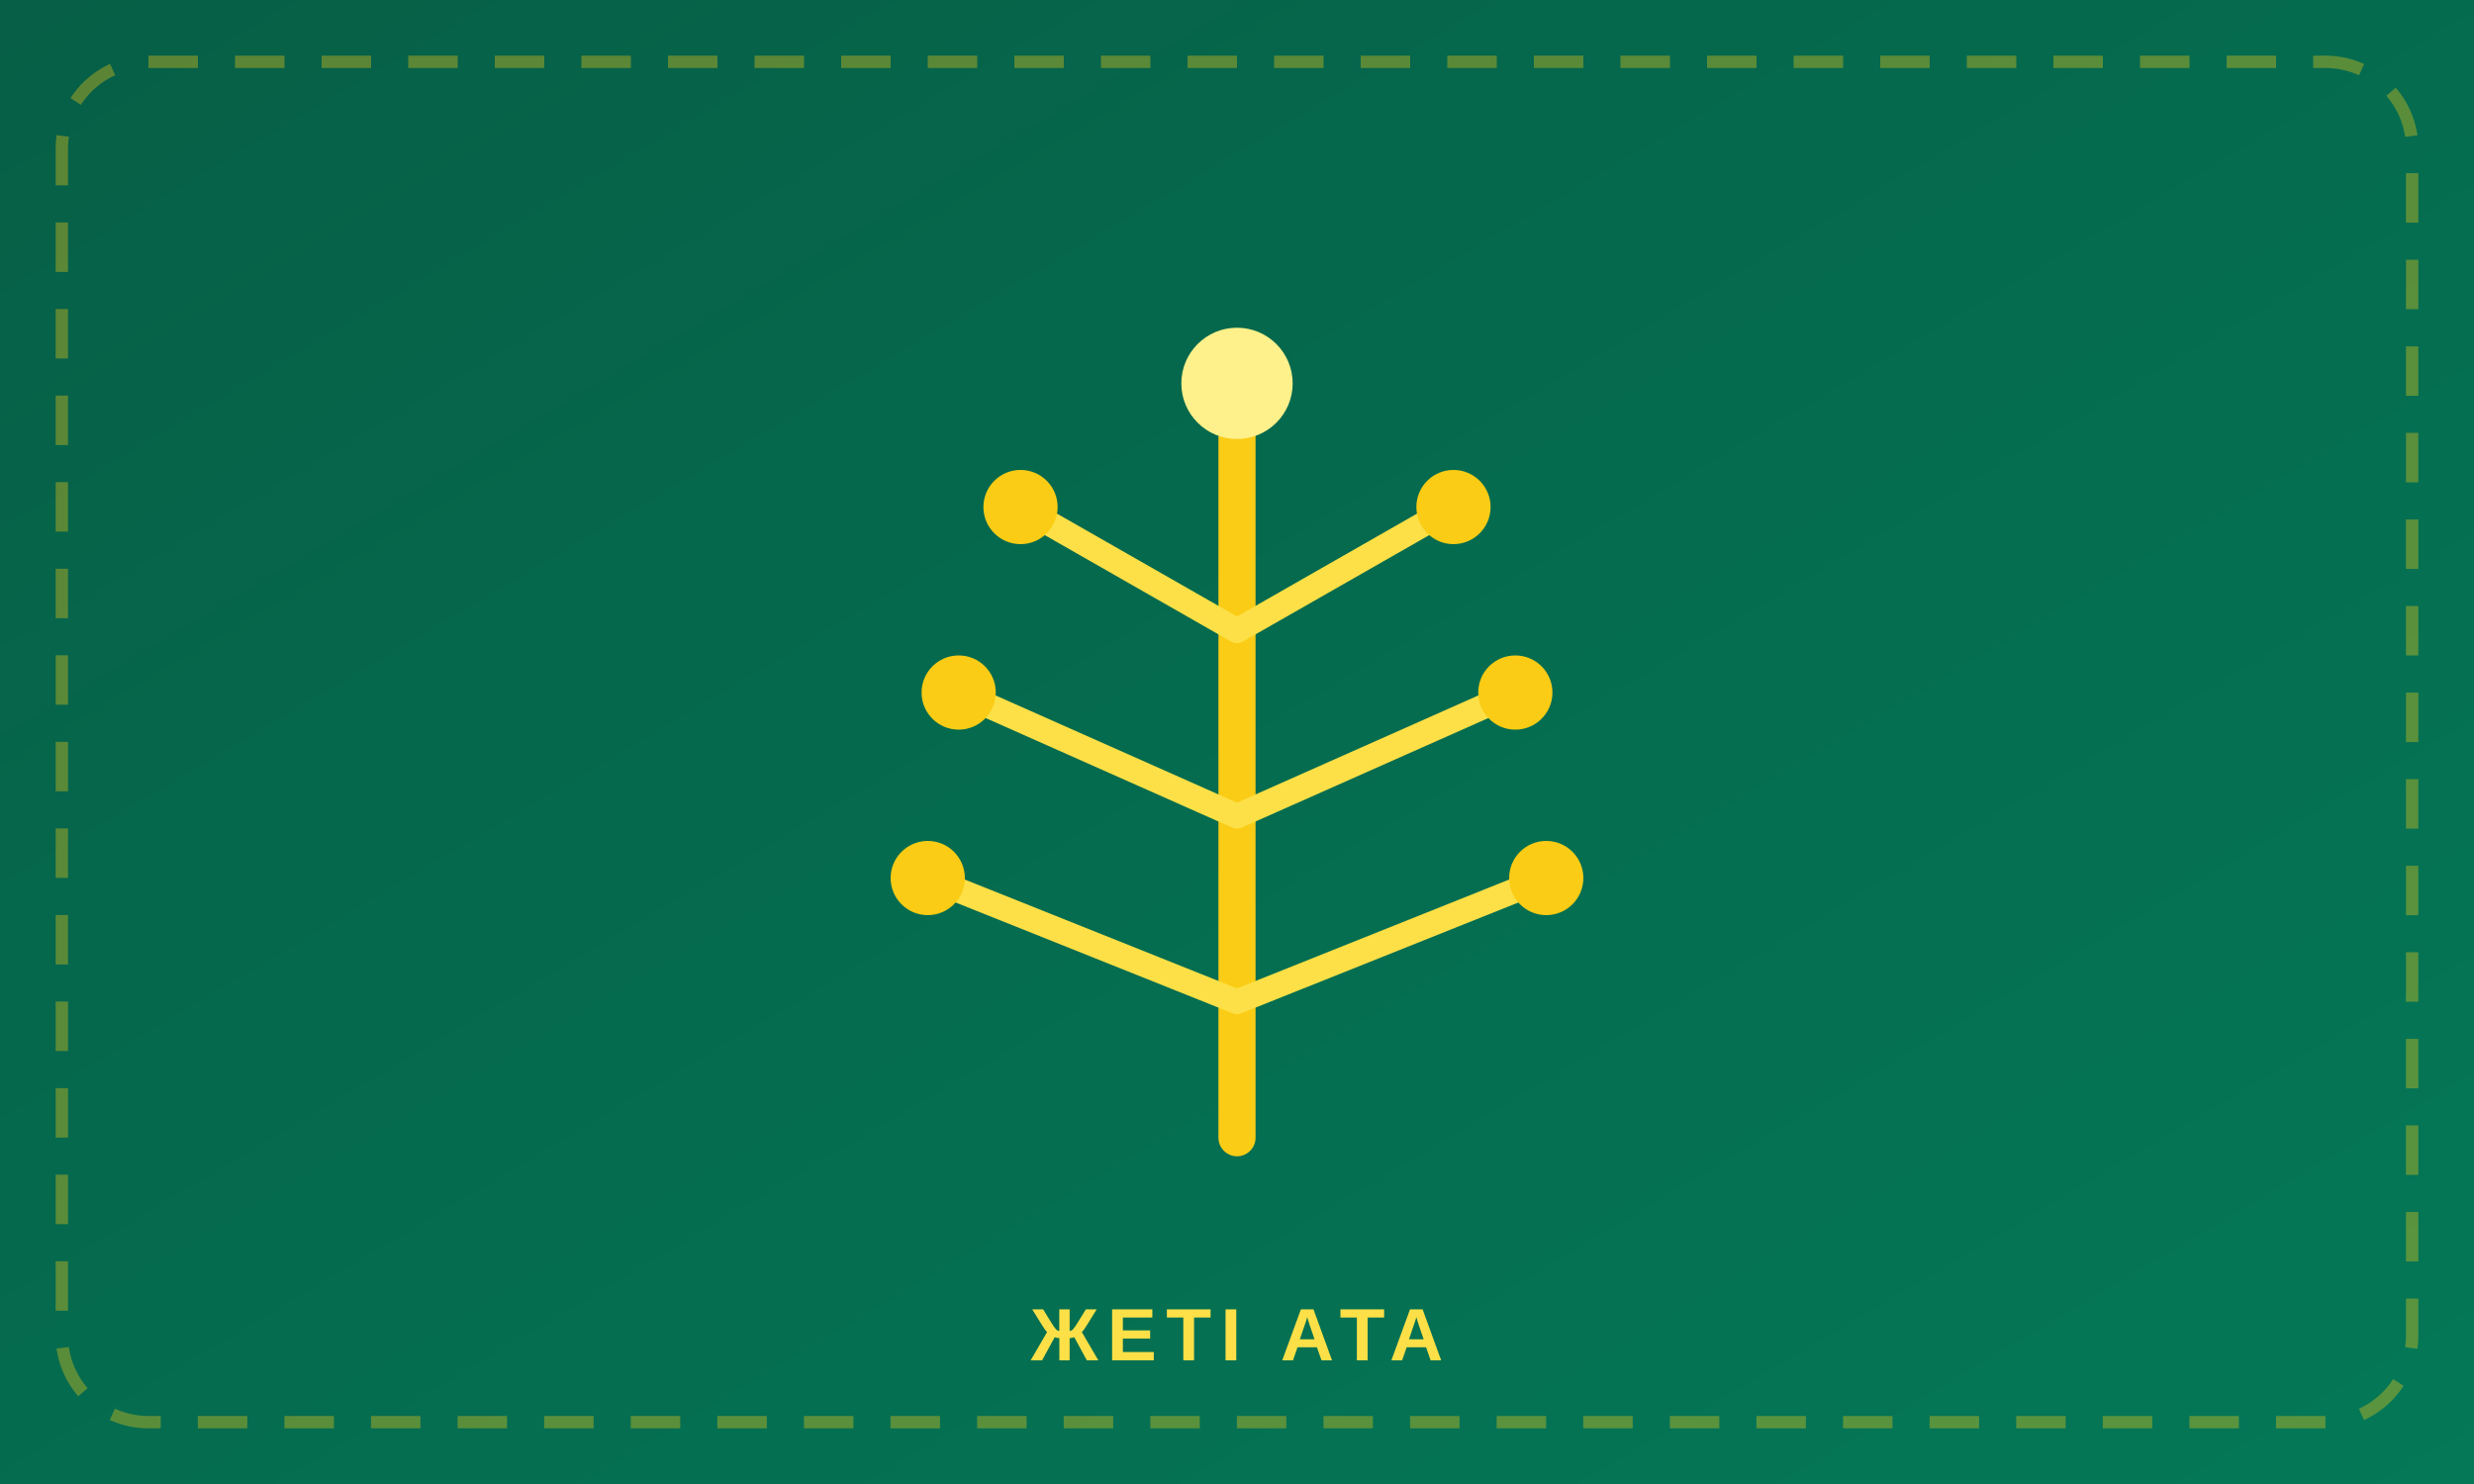
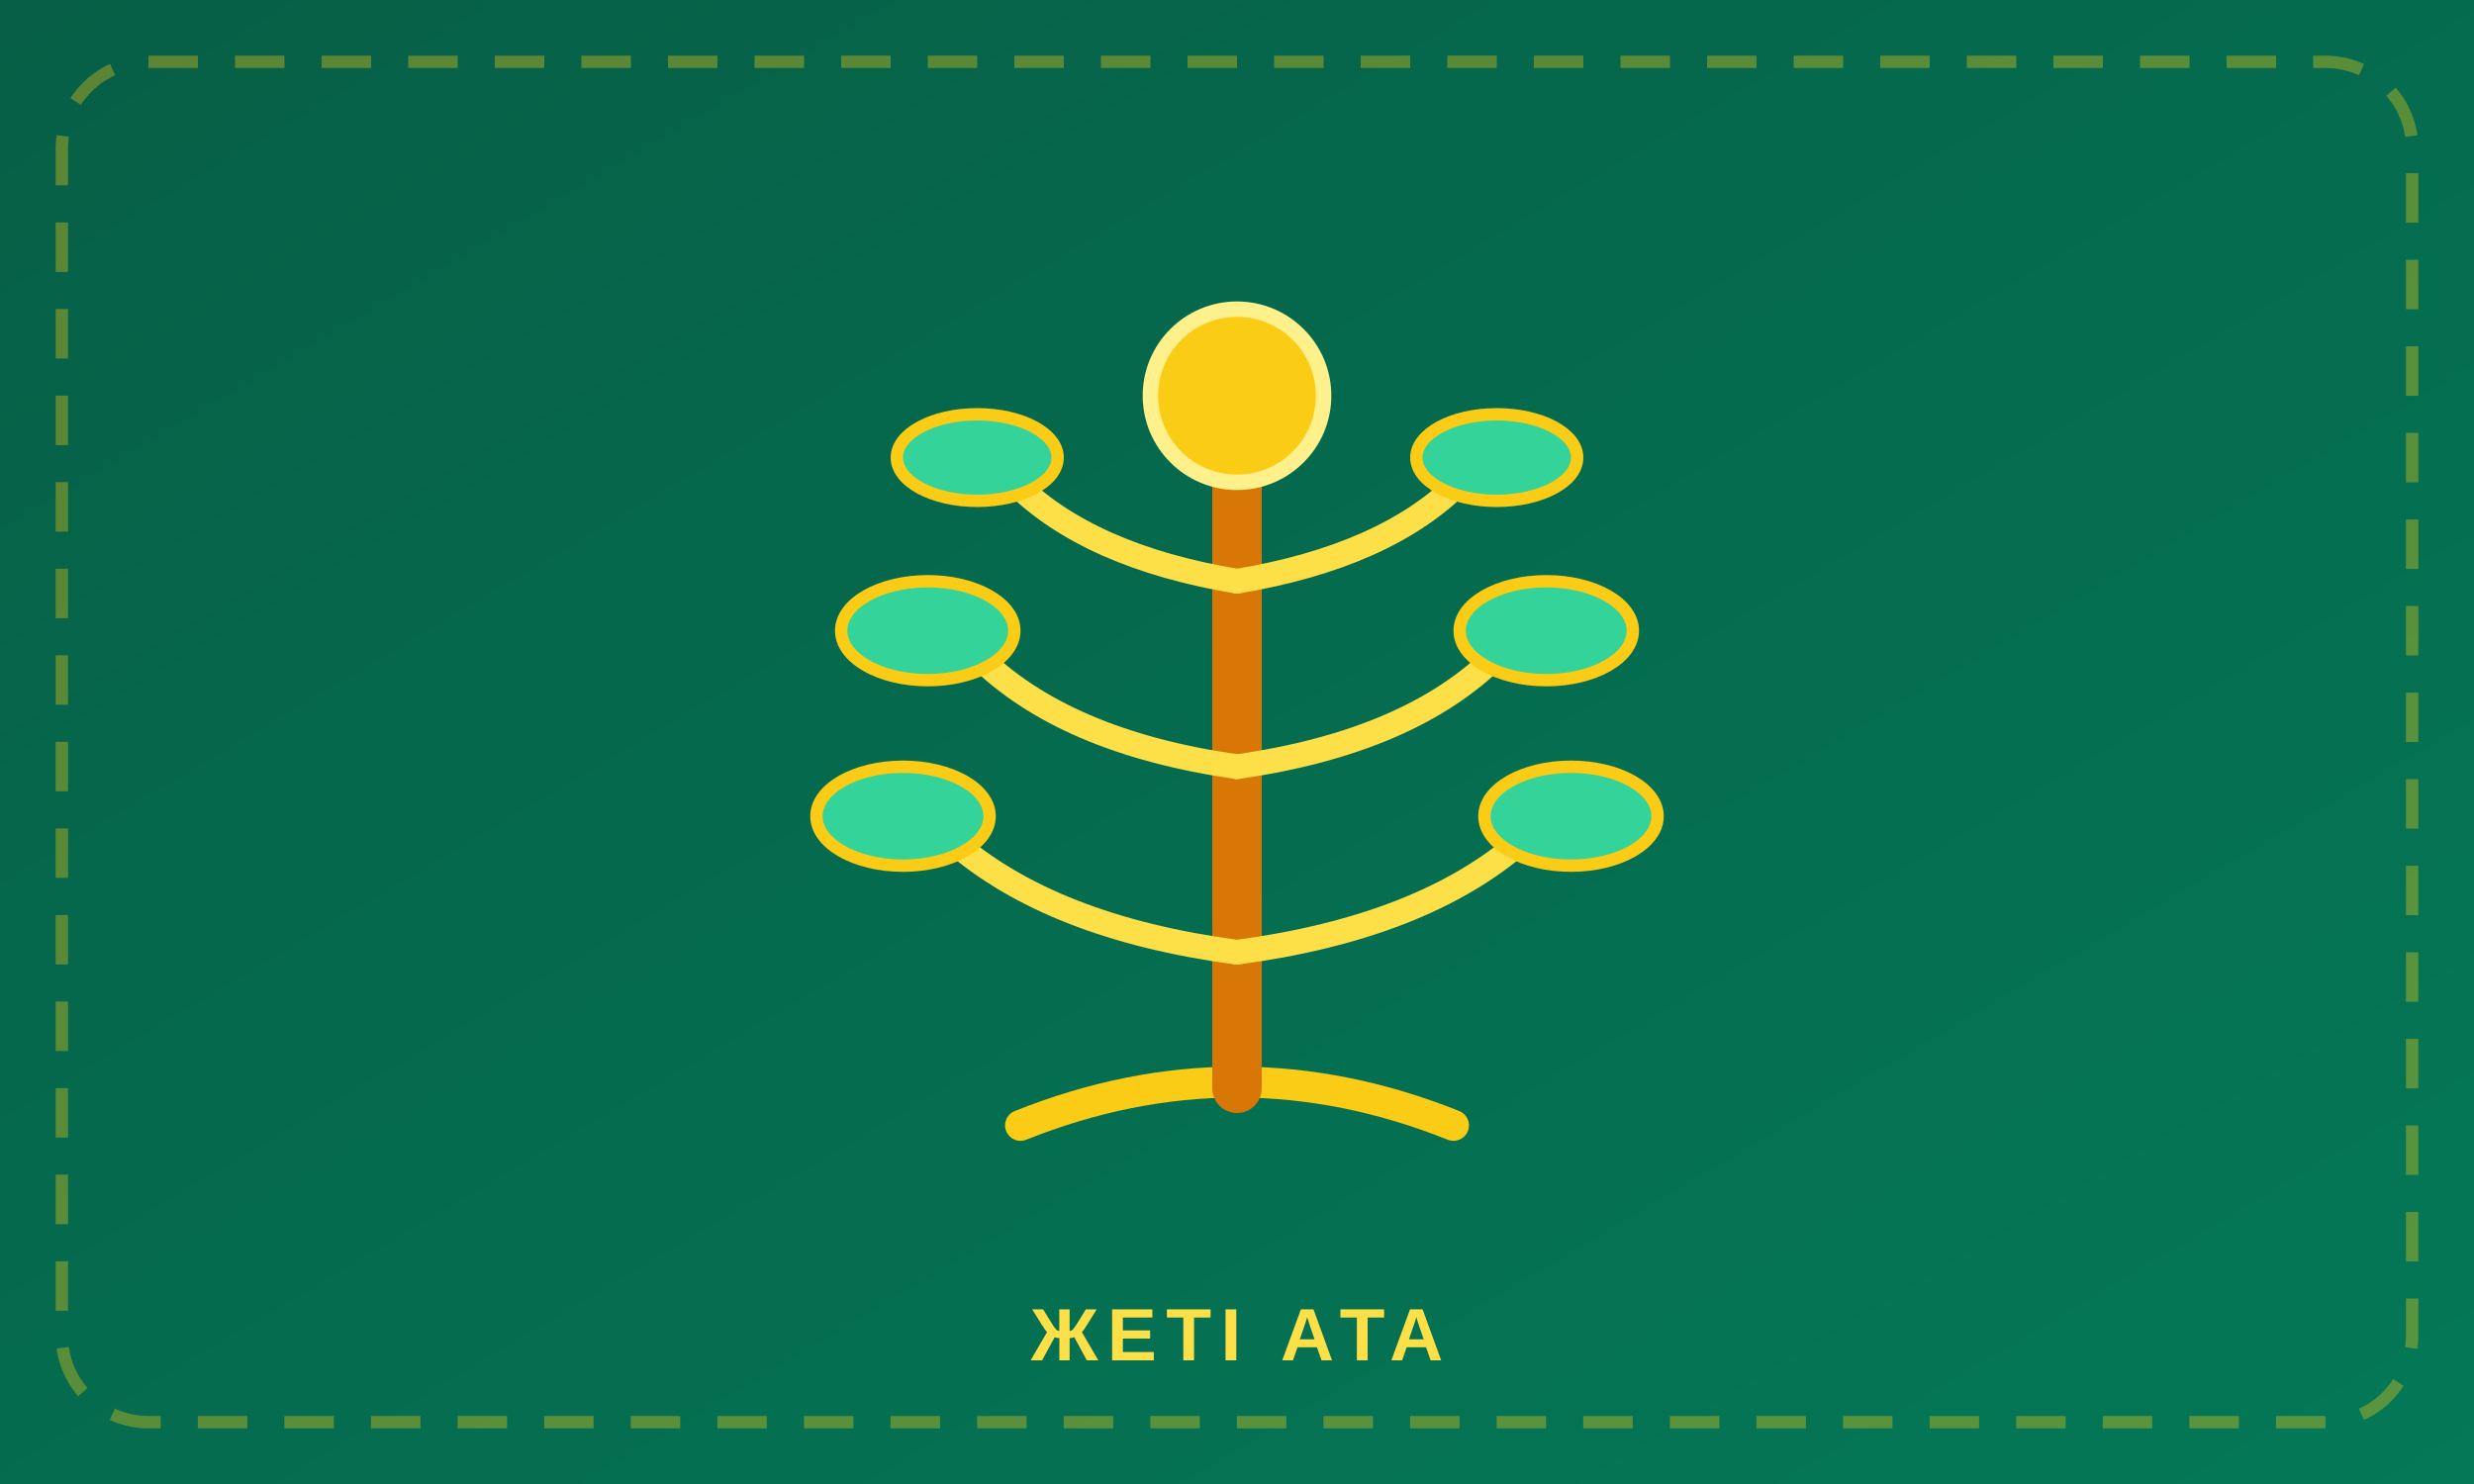
<svg xmlns="http://www.w3.org/2000/svg" viewBox="0 0 400 240" width="400" height="240">
  <defs>
    <linearGradient id="g_jetiata" x1="0" y1="0" x2="1" y2="1">
      <stop offset="0%" stop-color="#065f46" />
      <stop offset="100%" stop-color="#047857" />
    </linearGradient>
  </defs>
  <rect width="400" height="240" fill="url(#g_jetiata)" />
  <rect x="10" y="10" width="380" height="220" rx="14" fill="none" stroke="#facc15" stroke-opacity="0.35" stroke-width="2" stroke-dasharray="8 6" />
-   <line x1="200" y1="184" x2="200" y2="66" stroke="#facc15" stroke-width="6" stroke-linecap="round" />
-   <path d="M200 162 L150 142 M200 162 L250 142 M200 132 L155 112 M200 132 L245 112 M200 102 L165 82 M200 102 L235 82" stroke="#fde047" stroke-width="4" stroke-linecap="round" />
-   <circle cx="200" cy="62" r="9" fill="#fef08a" />
-   <circle cx="150" cy="142" r="6" fill="#facc15" />
-   <circle cx="250" cy="142" r="6" fill="#facc15" />
-   <circle cx="155" cy="112" r="6" fill="#facc15" />
-   <circle cx="245" cy="112" r="6" fill="#facc15" />
-   <circle cx="165" cy="82" r="6" fill="#facc15" />
-   <circle cx="235" cy="82" r="6" fill="#facc15" />
+   <path d="M165 182 Q200 168 235 182" fill="none" stroke="#facc15" stroke-width="5" stroke-linecap="round" />
+   <line x1="200" y1="176" x2="200" y2="72" stroke="#d97706" stroke-width="8" stroke-linecap="round" />
+   <circle cx="200" cy="64" r="14" fill="#facc15" stroke="#fef08a" stroke-width="2.5" />
+   <path d="M200 154 Q170 150 154 136" fill="none" stroke="#fde047" stroke-width="4" stroke-linecap="round" />
+   <ellipse cx="146" cy="132" rx="14" ry="8" fill="#34d399" stroke="#facc15" stroke-width="2" />
+   <path d="M200 154 Q230 150 246 136" fill="none" stroke="#fde047" stroke-width="4" stroke-linecap="round" />
+   <ellipse cx="254" cy="132" rx="14" ry="8" fill="#34d399" stroke="#facc15" stroke-width="2" />
+   <path d="M200 124 Q172 120 158 106" fill="none" stroke="#fde047" stroke-width="4" stroke-linecap="round" />
+   <ellipse cx="150" cy="102" rx="14" ry="8" fill="#34d399" stroke="#facc15" stroke-width="2" />
+   <path d="M200 124 Q228 120 242 106" fill="none" stroke="#fde047" stroke-width="4" stroke-linecap="round" />
+   <ellipse cx="250" cy="102" rx="14" ry="8" fill="#34d399" stroke="#facc15" stroke-width="2" />
+   <path d="M200 94 Q176 90 164 78" fill="none" stroke="#fde047" stroke-width="4" stroke-linecap="round" />
+   <ellipse cx="158" cy="74" rx="13" ry="7" fill="#34d399" stroke="#facc15" stroke-width="2" />
+   <path d="M200 94 Q224 90 236 78" fill="none" stroke="#fde047" stroke-width="4" stroke-linecap="round" />
+   <ellipse cx="242" cy="74" rx="13" ry="7" fill="#34d399" stroke="#facc15" stroke-width="2" />
  <text x="200" y="220" fill="#fde047" font-family="Arial, sans-serif" font-size="12" font-weight="bold" letter-spacing="1.5" text-anchor="middle">ЖЕТІ АТА</text>
</svg>
